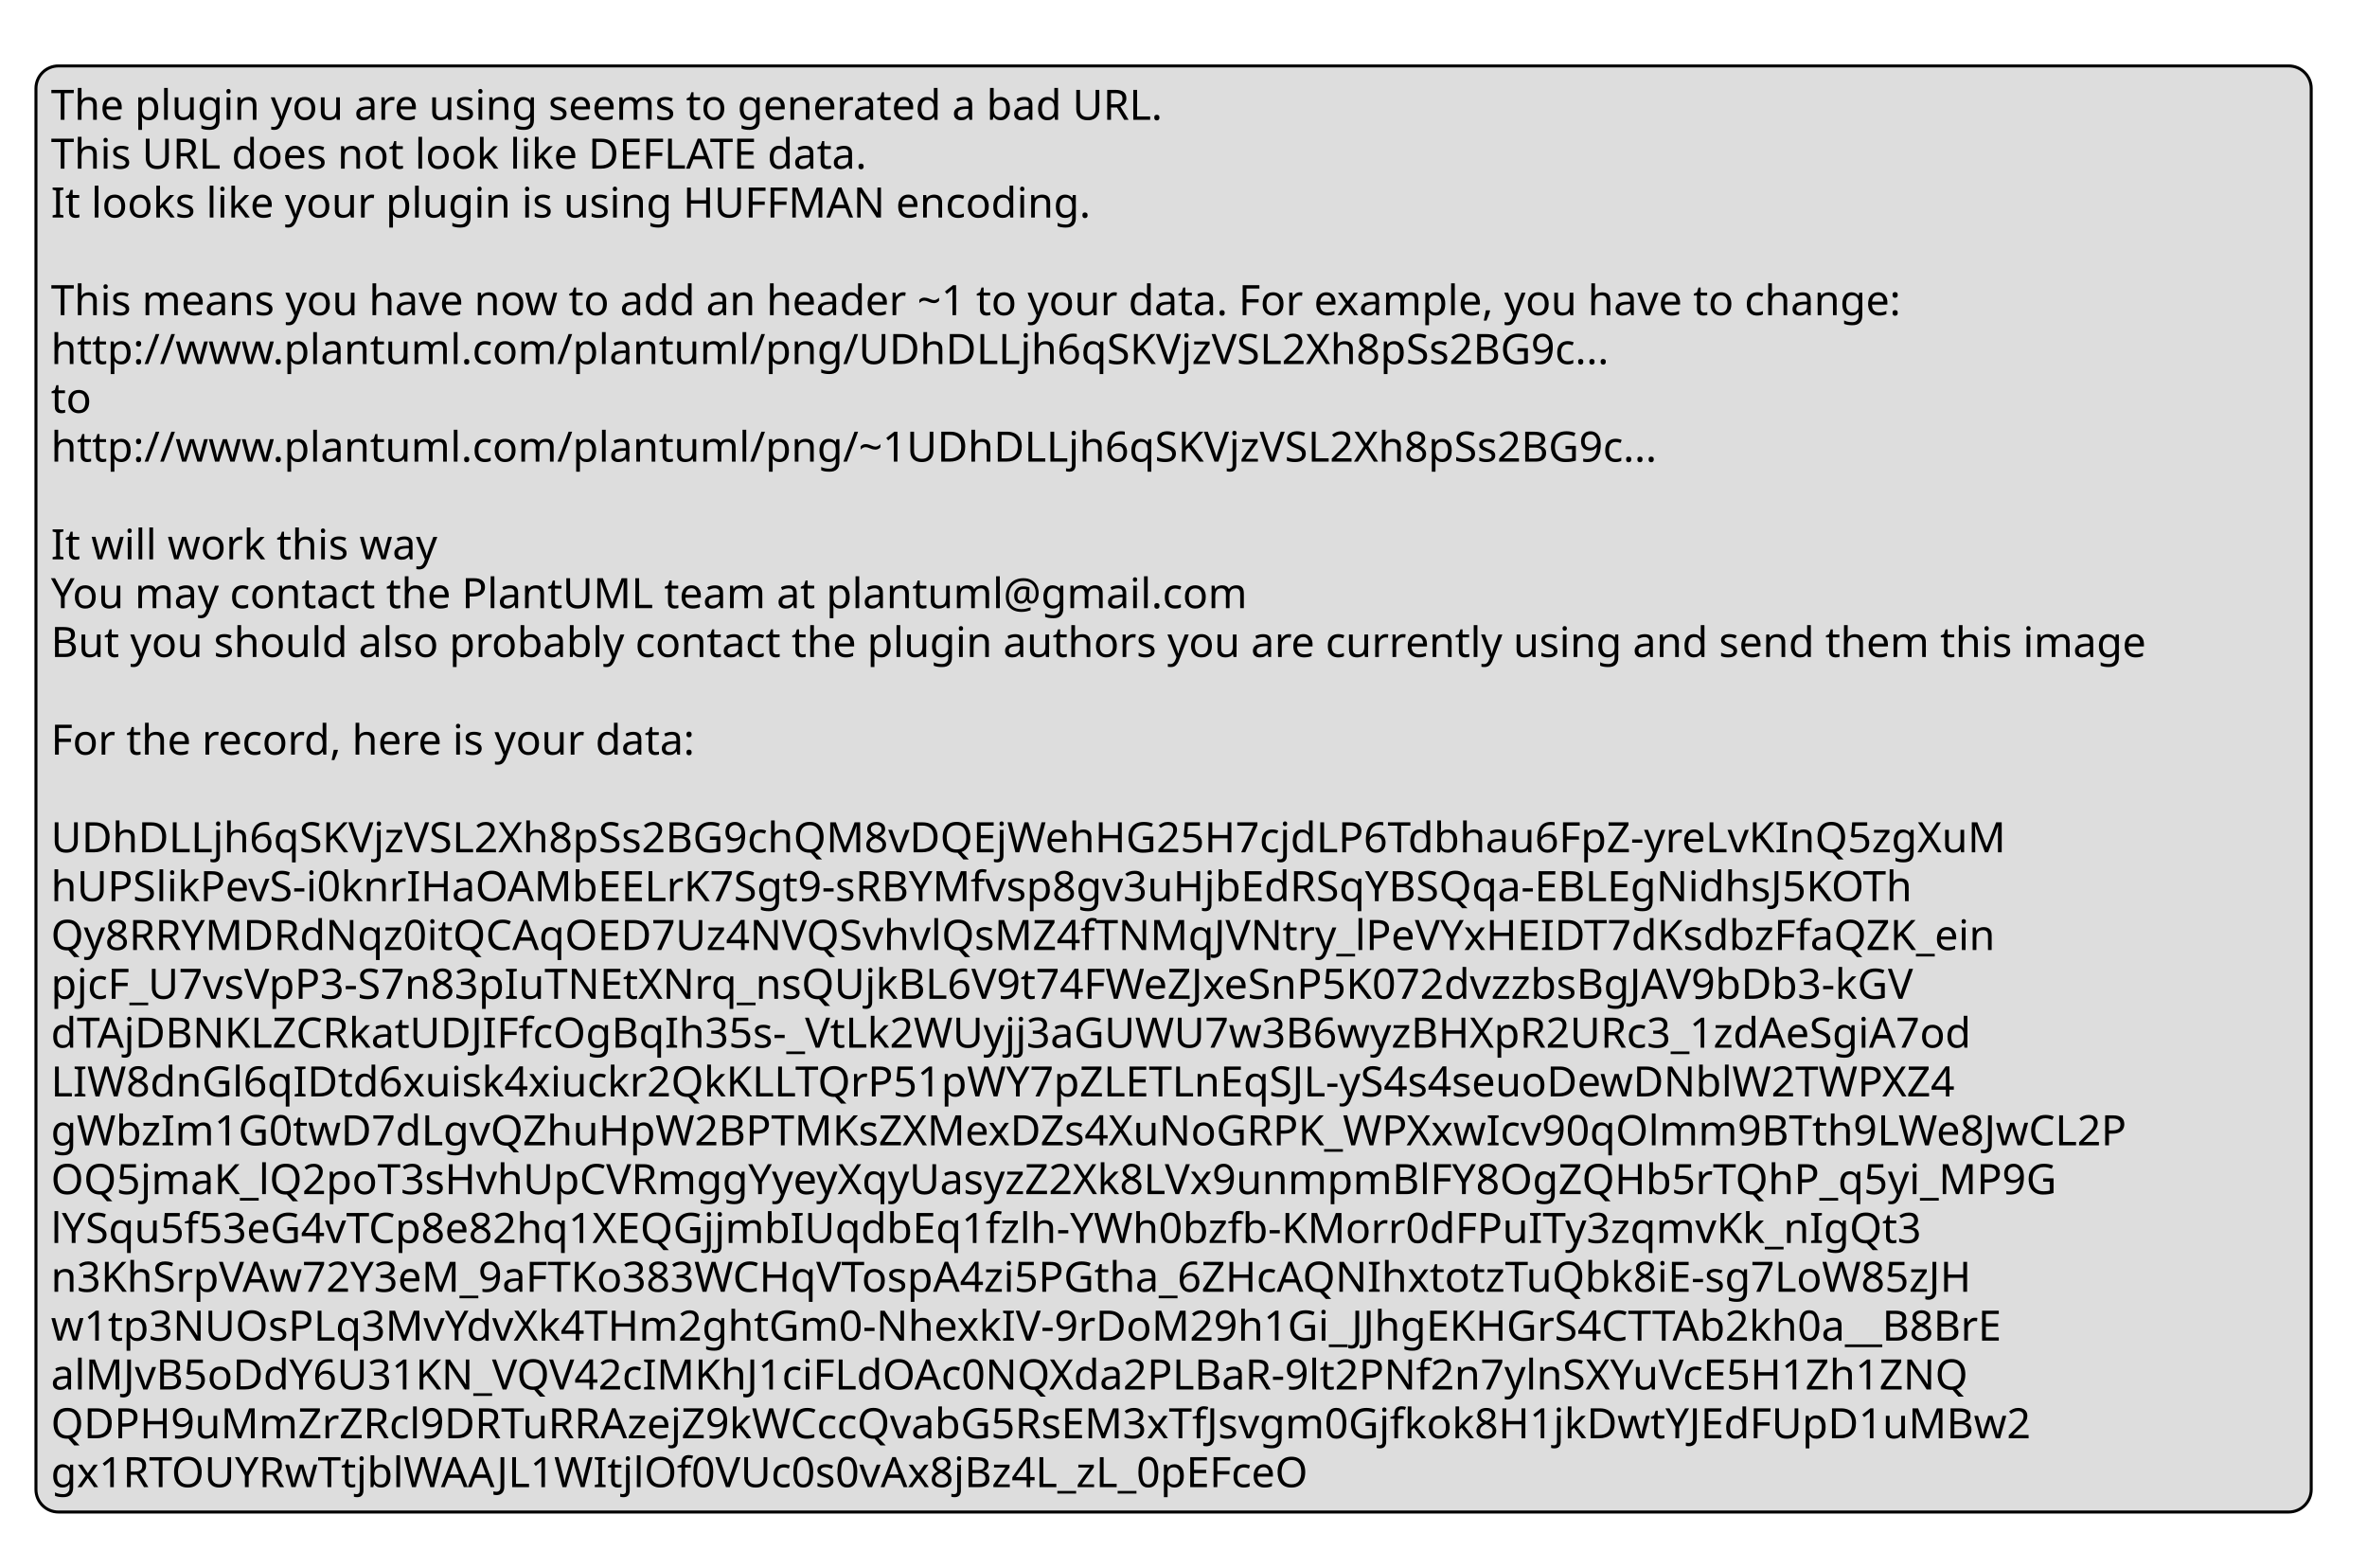
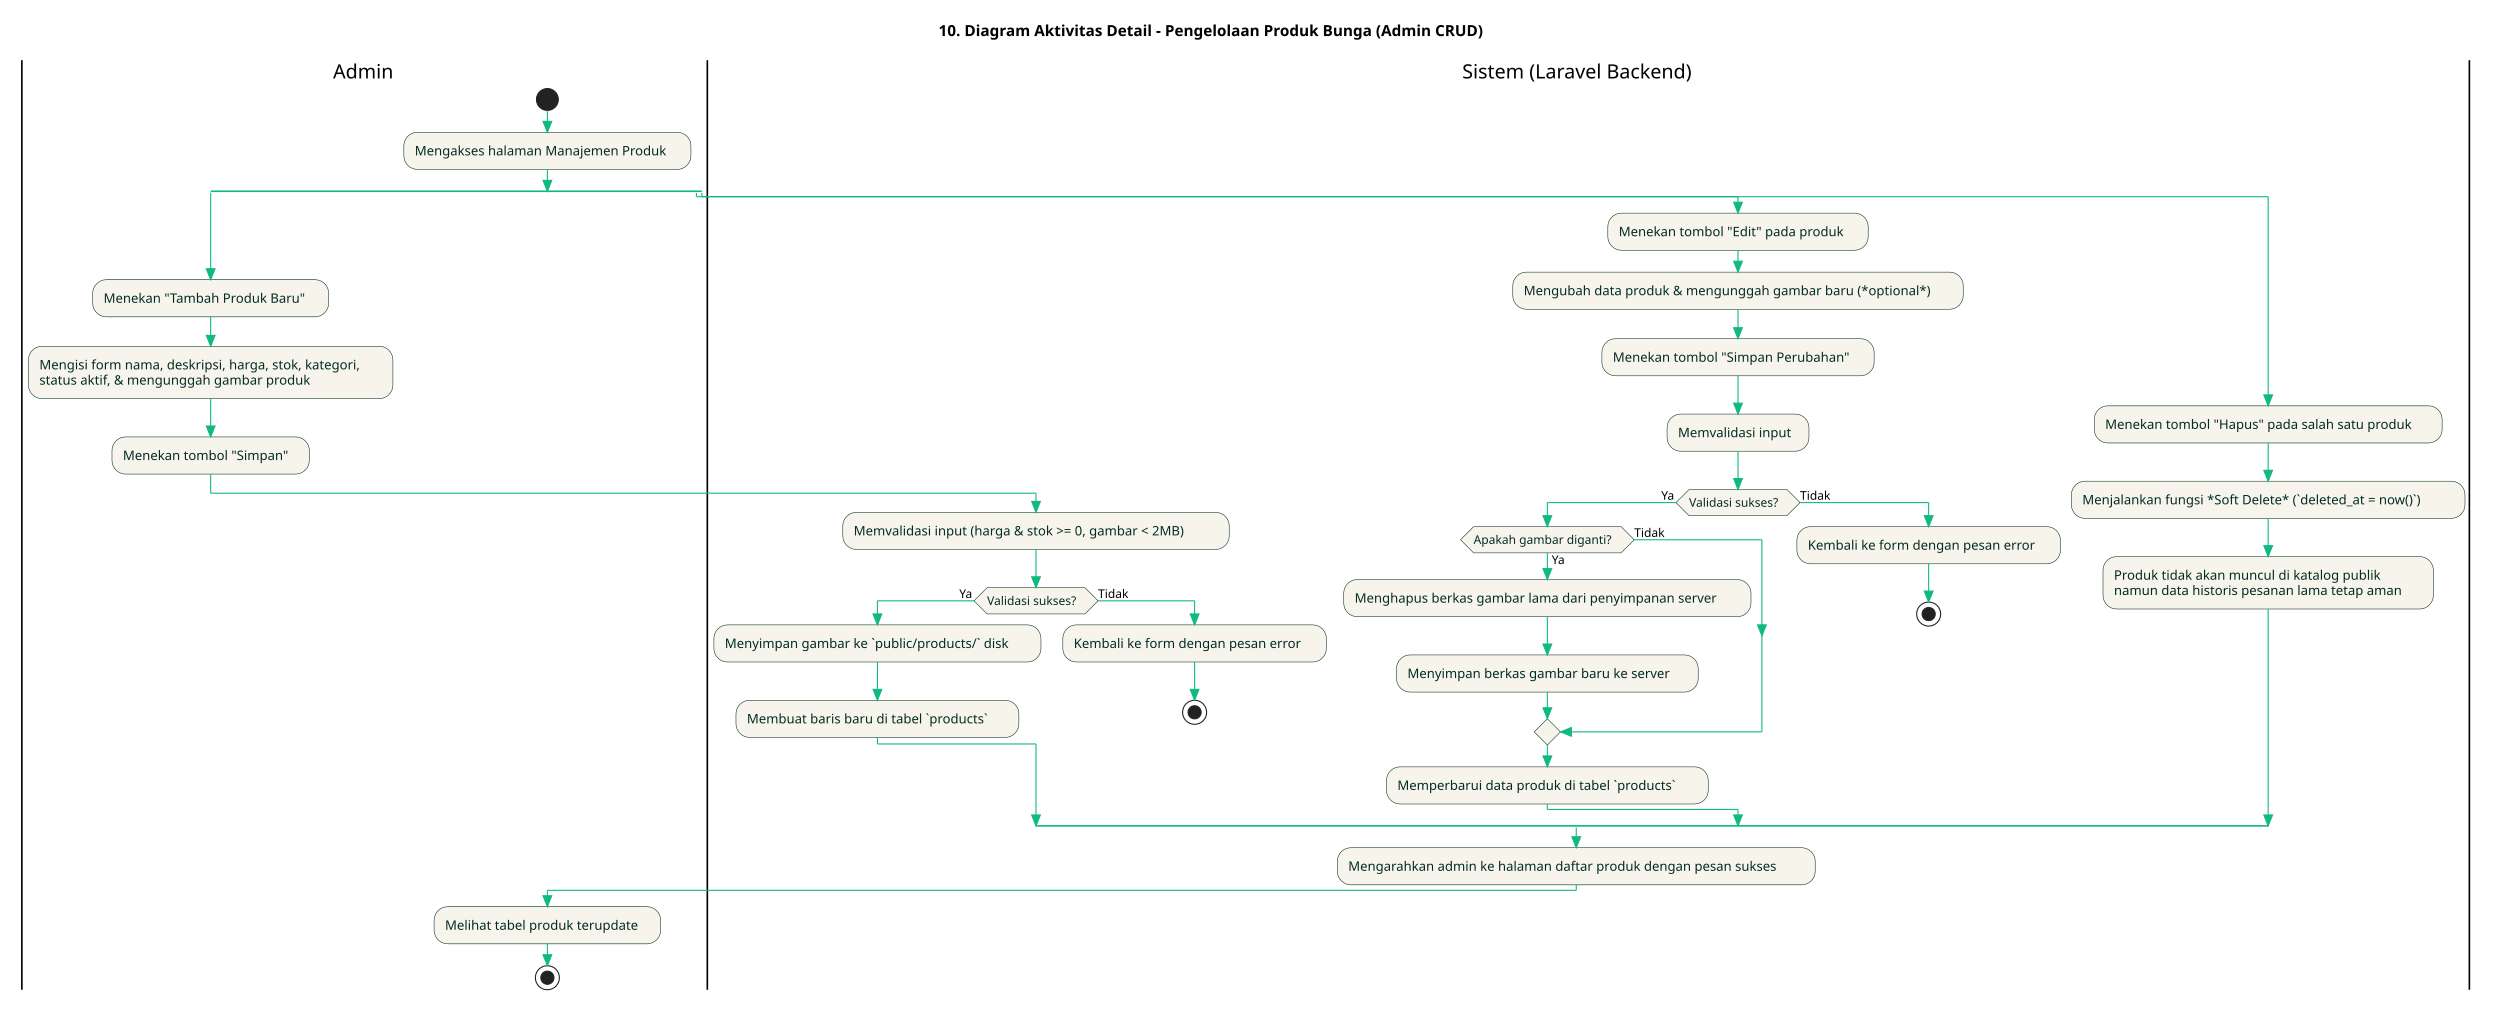
- <svg xmlns="http://www.w3.org/2000/svg" version="1.1" data-diagram-type="CLASS" style="width:790px;height:523px;background:#FFFFFF;" width="790px" height="523px" viewBox="0 0 790 523" zoomAndPan="magnify" preserveAspectRatio="none" contentStyleType="text/css">
+ <svg xmlns="http://www.w3.org/2000/svg" version="1.1" data-diagram-type="ACTIVITY" style="width:2287px;height:926px;background:#FFFFFF;" width="2287px" height="926px" viewBox="0 0 2287 926" zoomAndPan="magnify" preserveAspectRatio="none" contentStyleType="text/css">
  <defs />
  <g>
-     <g class="legend" data-source-line="1">
-       <rect x="12" y="22" width="759.376" height="482.609" fill="#DDDDDD" style="stroke:#000000;stroke-width:1;" rx="7.5" ry="7.5" />
-       <text x="17" y="39.995" fill="#000000" font-size="14" lengthAdjust="spacing" textLength="399.301" font-family="sans-serif">The plugin you are using seems to generated a bad URL.</text>
-       <text x="17" y="56.292" fill="#000000" font-size="14" lengthAdjust="spacing" textLength="295.887" font-family="sans-serif">This URL does not look like DEFLATE data.</text>
-       <text x="17" y="72.589" fill="#000000" font-size="14" lengthAdjust="spacing" textLength="367.664" font-family="sans-serif">It looks like your plugin is using HUFFMAN encoding.</text>
-       <text x="17" y="88.886" fill="#000000" font-size="14" lengthAdjust="spacing" textLength="4.45" font-family="sans-serif"> </text>
-       <text x="17" y="105.183" fill="#000000" font-size="14" lengthAdjust="spacing" textLength="671.706" font-family="sans-serif">This means you have now to add an header ~1 to your data. For example, you have to change:</text>
-       <text x="17" y="121.48" fill="#000000" font-size="14" lengthAdjust="spacing" textLength="553.718" font-family="sans-serif">http://www.plantuml.com/plantuml/png/UDhDLLjh6qSKVjzVSL2Xh8pSs2BG9c...</text>
-       <text x="17" y="137.776" fill="#000000" font-size="14" lengthAdjust="spacing" textLength="14.055" font-family="sans-serif">to</text>
-       <text x="17" y="154.073" fill="#000000" font-size="14" lengthAdjust="spacing" textLength="574.356" font-family="sans-serif">http://www.plantuml.com/plantuml/png/~1UDhDLLjh6qSKVjzVSL2Xh8pSs2BG9c...</text>
-       <text x="17" y="170.37" fill="#000000" font-size="14" lengthAdjust="spacing" textLength="4.45" font-family="sans-serif"> </text>
-       <text x="17" y="186.667" fill="#000000" font-size="14" lengthAdjust="spacing" textLength="138.277" font-family="sans-serif">It will work this way</text>
-       <text x="17" y="202.964" fill="#000000" font-size="14" lengthAdjust="spacing" textLength="428.148" font-family="sans-serif">You may contact the PlantUML team at plantuml@gmail.com</text>
-       <text x="17" y="219.261" fill="#000000" font-size="14" lengthAdjust="spacing" textLength="749.376" font-family="sans-serif">But you should also probably contact the plugin authors you are currently using and send them this image</text>
-       <text x="17" y="235.558" fill="#000000" font-size="14" lengthAdjust="spacing" textLength="4.45" font-family="sans-serif"> </text>
-       <text x="17" y="251.855" fill="#000000" font-size="14" lengthAdjust="spacing" textLength="232.545" font-family="sans-serif">For the record, here is your data:</text>
-       <text x="17" y="268.151" fill="#000000" font-size="14" lengthAdjust="spacing" textLength="4.45" font-family="sans-serif"> </text>
-       <text x="17" y="284.448" fill="#000000" font-size="14" lengthAdjust="spacing" textLength="699.337" font-family="sans-serif">UDhDLLjh6qSKVjzVSL2Xh8pSs2BG9chQM8vDQEjWehHG25H7cjdLP6Tdbhau6FpZ-yreLvKInQ5zgXuM</text>
-       <text x="17" y="300.745" fill="#000000" font-size="14" lengthAdjust="spacing" textLength="662.19" font-family="sans-serif">hUPSlikPevS-i0knrIHaOAMbEELrK7Sgt9-sRBYMfvsp8gv3uHjbEdRSqYBSQqa-EBLEgNidhsJ5KOTh</text>
-       <text x="17" y="317.042" fill="#000000" font-size="14" lengthAdjust="spacing" textLength="691.12" font-family="sans-serif">Qy8RRYMDRdNqz0itQCAqOED7Uz4NVQSvhvlQsMZ4fTNMqJVNtry_lPeVYxHEIDT7dKsdbzFfaQZK_ein</text>
-       <text x="17" y="333.339" fill="#000000" font-size="14" lengthAdjust="spacing" textLength="672.007" font-family="sans-serif">pjcF_U7vsVpP3-S7n83pIuTNEtXNrq_nsQUjkBL6V9t74FWeZJxeSnP5K072dvzzbsBgJAV9bDb3-kGV</text>
-       <text x="17" y="349.636" fill="#000000" font-size="14" lengthAdjust="spacing" textLength="687.859" font-family="sans-serif">dTAjDBNKLZCRkatUDJIFfcOgBqIh35s-_VtLk2WUyjj3aGUWU7w3B6wyzBHXpR2URc3_1zdAeSgiA7od</text>
-       <text x="17" y="365.933" fill="#000000" font-size="14" lengthAdjust="spacing" textLength="681.837" font-family="sans-serif">LIW8dnGl6qIDtd6xuisk4xiuckr2QkKLLTQrP51pWY7pZLETLnEqSJL-yS4s4seuoDewDNblW2TWPXZ4</text>
-       <text x="17" y="382.229" fill="#000000" font-size="14" lengthAdjust="spacing" textLength="739.594" font-family="sans-serif">gWbzIm1G0twD7dLgvQZhuHpW2BPTMKsZXMexDZs4XuNoGRPK_WPXxwIcv90qOlmm9BTth9LWe8JwCL2P</text>
-       <text x="17" y="398.526" fill="#000000" font-size="14" lengthAdjust="spacing" textLength="717.131" font-family="sans-serif">OQ5jmaK_lQ2poT3sHvhUpCVRmggYyeyXqyUasyzZ2Xk8LVx9unmpmBlFY8OgZQHb5rTQhP_q5yi_MP9G</text>
-       <text x="17" y="414.823" fill="#000000" font-size="14" lengthAdjust="spacing" textLength="664.385" font-family="sans-serif">lYSqu5f53eG4vTCp8e82hq1XEQGjjmbIUqdbEq1fzlh-YWh0bzfb-KMorr0dFPuITy3zqmvKk_nIgQt3</text>
-       <text x="17" y="431.12" fill="#000000" font-size="14" lengthAdjust="spacing" textLength="688.481" font-family="sans-serif">n3KhSrpVAw72Y3eM_9aFTKo383WCHqVTospA4zi5PGtha_6ZHcAQNIhxtotzTuQbk8iE-sg7LoW85zJH</text>
-       <text x="17" y="447.417" fill="#000000" font-size="14" lengthAdjust="spacing" textLength="693.656" font-family="sans-serif">w1tp3NUOsPLq3MvYdvXk4THm2ghtGm0-NhexkIV-9rDoM29h1Gi_JJhgEKHGrS4CTTAb2kh0a__B8BrE</text>
-       <text x="17" y="463.714" fill="#000000" font-size="14" lengthAdjust="spacing" textLength="686.643" font-family="sans-serif">alMJvB5oDdY6U31KN_VQV42cIMKhJ1ciFLdOAc0NQXda2PLBaR-9lt2PNf2n7ylnSXYuVcE5H1Zh1ZNQ</text>
-       <text x="17" y="480.011" fill="#000000" font-size="14" lengthAdjust="spacing" textLength="708.852" font-family="sans-serif">QDPH9uMmZrZRcl9DRTuRRAzejZ9kWCccQvabG5RsEM3xTfJsvgm0Gjfkok8H1jkDwtYJEdFUpD1uMBw2</text>
-       <text x="17" y="496.308" fill="#000000" font-size="14" lengthAdjust="spacing" textLength="452.396" font-family="sans-serif">gx1RTOUYRwTtjblWAAJL1WItjlOf0VUc0s0vAx8jBz4L_zL_0pEFceO</text>
+     <g class="title" data-source-line="13">
+       <text x="858.563" y="32.995" fill="#000000" font-size="14" lengthAdjust="spacing" textLength="568.716" font-weight="700" font-family="'Plus Jakarta Sans'">10. Diagram Aktivitas Detail - Pengelolaan Produk Bunga (Admin CRUD)</text>
    </g>
+     <rect x="20" y="55.042" width="2240.842" height="20.953" fill="none" style="stroke:none;stroke-width:1;" />
+     <ellipse cx="500.745" cy="90.995" rx="10" ry="10" fill="#222222" style="stroke:#222222;stroke-width:1;" />
+     <rect x="369.43" y="120.995" width="262.631" height="33.969" fill="#F7F4EB" style="stroke:#022C22;stroke-width:0.5;" rx="12.5" ry="12.5" />
+     <text x="379.43" y="142.134" fill="#022C22" font-size="12" lengthAdjust="spacing" textLength="242.631" font-family="'Plus Jakarta Sans'">Mengakses halaman Manajemen Produk</text>
+     <line x1="192.715" y1="174.964" x2="642.061" y2="174.964" style="stroke:#10B981;stroke-width:1.5;" />
+     <rect x="84.778" y="255.866" width="215.873" height="33.969" fill="#F7F4EB" style="stroke:#022C22;stroke-width:0.5;" rx="12.5" ry="12.5" />
+     <text x="94.778" y="277.005" fill="#022C22" font-size="12" lengthAdjust="spacing" textLength="195.873" font-family="'Plus Jakarta Sans'">Menekan "Tambah Produk Baru"</text>
+     <rect x="26" y="316.769" width="333.43" height="47.938" fill="#F7F4EB" style="stroke:#022C22;stroke-width:0.5;" rx="12.5" ry="12.5" />
+     <text x="36" y="337.907" fill="#022C22" font-size="12" lengthAdjust="spacing" textLength="313.43" font-family="'Plus Jakarta Sans'">Mengisi form nama, deskripsi, harga, stok, kategori,</text>
+     <text x="36" y="351.876" fill="#022C22" font-size="12" lengthAdjust="spacing" textLength="264.012" font-family="'Plus Jakarta Sans'">status aktif, &amp; mengunggah gambar produk</text>
+     <rect x="102.441" y="399.706" width="180.547" height="33.969" fill="#F7F4EB" style="stroke:#022C22;stroke-width:0.5;" rx="12.5" ry="12.5" />
+     <text x="112.441" y="420.845" fill="#022C22" font-size="12" lengthAdjust="spacing" textLength="160.547" font-family="'Plus Jakarta Sans'">Menekan tombol "Simpan"</text>
+     <rect x="397.109" y="829.452" width="207.272" height="33.969" fill="#F7F4EB" style="stroke:#022C22;stroke-width:0.5;" rx="12.5" ry="12.5" />
+     <text x="407.109" y="850.591" fill="#022C22" font-size="12" lengthAdjust="spacing" textLength="187.272" font-family="'Plus Jakarta Sans'">Melihat tabel produk terupdate</text>
+     <ellipse cx="500.745" cy="894.421" rx="11" ry="11" fill="none" style="stroke:#222222;stroke-width:1;" />
+     <ellipse cx="500.745" cy="894.421" rx="6" ry="6" fill="#222222" style="stroke:#222222;stroke-width:1;" />
+     <line x1="20" y1="55.042" x2="20" y2="905.421" style="stroke:#000000;stroke-width:1.5;" />
+     <rect x="770.975" y="468.675" width="353.533" height="33.969" fill="#F7F4EB" style="stroke:#022C22;stroke-width:0.5;" rx="12.5" ry="12.5" />
+     <text x="780.975" y="489.813" fill="#022C22" font-size="12" lengthAdjust="spacing" textLength="333.533" font-family="'Plus Jakarta Sans'">Memvalidasi input (harga &amp; stok &gt;= 0, gambar &lt; 2MB)</text>
+     <polygon points="902.979,537.644,992.504,537.644,1004.504,549.644,992.504,561.644,902.979,561.644,890.979,549.644,902.979,537.644" fill="#F7F4EB" style="stroke:#022C22;stroke-width:0.5;stroke-linejoin:miter;stroke-miterlimit:10;" />
+     <text x="902.979" y="553.452" fill="#022C22" font-size="11" lengthAdjust="spacing" textLength="89.525" font-family="'Plus Jakarta Sans'">Validasi sukses?</text>
+     <text x="877.519" y="547.049" fill="#000000" font-size="11" lengthAdjust="spacing" textLength="13.46" font-family="'Plus Jakarta Sans'">Ya</text>
+     <text x="1004.504" y="547.049" fill="#000000" font-size="11" lengthAdjust="spacing" textLength="29.869" font-family="'Plus Jakarta Sans'">Tidak</text>
+     <rect x="653.061" y="571.644" width="299.211" height="33.969" fill="#F7F4EB" style="stroke:#022C22;stroke-width:0.5;" rx="12.5" ry="12.5" />
+     <text x="663.061" y="592.782" fill="#022C22" font-size="12" lengthAdjust="spacing" textLength="279.211" font-family="'Plus Jakarta Sans'">Menyimpan gambar ke `public/products/` disk</text>
+     <rect x="673.269" y="640.612" width="258.793" height="33.969" fill="#F7F4EB" style="stroke:#022C22;stroke-width:0.5;" rx="12.5" ry="12.5" />
+     <text x="683.269" y="661.751" fill="#022C22" font-size="12" lengthAdjust="spacing" textLength="238.793" font-family="'Plus Jakarta Sans'">Membuat baris baru di tabel `products`</text>
+     <rect x="972.271" y="571.644" width="241.092" height="33.969" fill="#F7F4EB" style="stroke:#022C22;stroke-width:0.5;" rx="12.5" ry="12.5" />
+     <text x="982.271" y="592.782" fill="#022C22" font-size="12" lengthAdjust="spacing" textLength="221.092" font-family="'Plus Jakarta Sans'">Kembali ke form dengan pesan error</text>
+     <ellipse cx="1092.817" cy="651.612" rx="11" ry="11" fill="none" style="stroke:#222222;stroke-width:1;" />
+     <ellipse cx="1092.817" cy="651.612" rx="6" ry="6" fill="#222222" style="stroke:#222222;stroke-width:1;" />
+     <rect x="1470.827" y="194.964" width="238.203" height="33.969" fill="#F7F4EB" style="stroke:#022C22;stroke-width:0.5;" rx="12.5" ry="12.5" />
+     <text x="1480.827" y="216.102" fill="#022C22" font-size="12" lengthAdjust="spacing" textLength="218.203" font-family="'Plus Jakarta Sans'">Menekan tombol "Edit" pada produk</text>
+     <rect x="1383.898" y="248.933" width="412.062" height="33.969" fill="#F7F4EB" style="stroke:#022C22;stroke-width:0.5;" rx="12.5" ry="12.5" />
+     <text x="1393.898" y="270.071" fill="#022C22" font-size="12" lengthAdjust="spacing" textLength="392.062" font-family="'Plus Jakarta Sans'">Mengubah data produk &amp; mengunggah gambar baru (*optional*)</text>
+     <rect x="1465.401" y="309.835" width="249.055" height="33.969" fill="#F7F4EB" style="stroke:#022C22;stroke-width:0.5;" rx="12.5" ry="12.5" />
+     <text x="1475.401" y="330.974" fill="#022C22" font-size="12" lengthAdjust="spacing" textLength="229.055" font-family="'Plus Jakarta Sans'">Menekan tombol "Simpan Perubahan"</text>
+     <rect x="1525.035" y="378.804" width="129.787" height="33.969" fill="#F7F4EB" style="stroke:#022C22;stroke-width:0.5;" rx="12.5" ry="12.5" />
+     <text x="1535.035" y="399.942" fill="#022C22" font-size="12" lengthAdjust="spacing" textLength="109.787" font-family="'Plus Jakarta Sans'">Memvalidasi input</text>
+     <polygon points="1545.166,447.772,1634.691,447.772,1646.691,459.772,1634.691,471.772,1545.166,471.772,1533.166,459.772,1545.166,447.772" fill="#F7F4EB" style="stroke:#022C22;stroke-width:0.5;stroke-linejoin:miter;stroke-miterlimit:10;" />
+     <text x="1545.166" y="463.581" fill="#022C22" font-size="11" lengthAdjust="spacing" textLength="89.525" font-family="'Plus Jakarta Sans'">Validasi sukses?</text>
+     <text x="1519.706" y="457.178" fill="#000000" font-size="11" lengthAdjust="spacing" textLength="13.46" font-family="'Plus Jakarta Sans'">Ya</text>
+     <text x="1646.691" y="457.178" fill="#000000" font-size="11" lengthAdjust="spacing" textLength="29.869" font-family="'Plus Jakarta Sans'">Tidak</text>
+     <rect x="1229.241" y="530.175" width="372.553" height="33.969" fill="#F7F4EB" style="stroke:#022C22;stroke-width:0.5;" rx="12.5" ry="12.5" />
+     <text x="1239.241" y="551.313" fill="#022C22" font-size="12" lengthAdjust="spacing" textLength="352.553" font-family="'Plus Jakarta Sans'">Menghapus berkas gambar lama dari penyimpanan server</text>
+     <rect x="1277.52" y="599.144" width="275.996" height="33.969" fill="#F7F4EB" style="stroke:#022C22;stroke-width:0.5;" rx="12.5" ry="12.5" />
+     <text x="1287.52" y="620.282" fill="#022C22" font-size="12" lengthAdjust="spacing" textLength="255.996" font-family="'Plus Jakarta Sans'">Menyimpan berkas gambar baru ke server</text>
+     <polygon points="1348.043,481.772,1482.992,481.772,1494.992,493.772,1482.992,505.772,1348.043,505.772,1336.043,493.772,1348.043,481.772" fill="#F7F4EB" style="stroke:#022C22;stroke-width:0.5;stroke-linejoin:miter;stroke-miterlimit:10;" />
+     <text x="1419.518" y="515.983" fill="#000000" font-size="11" lengthAdjust="spacing" textLength="13.46" font-family="'Plus Jakarta Sans'">Ya</text>
+     <text x="1348.043" y="497.581" fill="#022C22" font-size="11" lengthAdjust="spacing" textLength="134.949" font-family="'Plus Jakarta Sans'">Apakah gambar diganti?</text>
+     <text x="1494.992" y="491.178" fill="#000000" font-size="11" lengthAdjust="spacing" textLength="29.869" font-family="'Plus Jakarta Sans'">Tidak</text>
+     <polygon points="1415.518,657.515,1427.518,669.515,1415.518,681.515,1403.518,669.515,1415.518,657.515" fill="#F7F4EB" style="stroke:#022C22;stroke-width:0.5;stroke-linejoin:miter;stroke-miterlimit:10;" />
+     <rect x="1268.326" y="701.515" width="294.383" height="33.969" fill="#F7F4EB" style="stroke:#022C22;stroke-width:0.5;" rx="12.5" ry="12.5" />
+     <text x="1278.326" y="722.653" fill="#022C22" font-size="12" lengthAdjust="spacing" textLength="274.383" font-family="'Plus Jakarta Sans'">Memperbarui data produk di tabel `products`</text>
+     <rect x="1643.794" y="481.772" width="241.092" height="33.969" fill="#F7F4EB" style="stroke:#022C22;stroke-width:0.5;" rx="12.5" ry="12.5" />
+     <text x="1653.794" y="502.911" fill="#022C22" font-size="12" lengthAdjust="spacing" textLength="221.092" font-family="'Plus Jakarta Sans'">Kembali ke form dengan pesan error</text>
+     <ellipse cx="1764.34" cy="561.741" rx="11" ry="11" fill="none" style="stroke:#222222;stroke-width:1;" />
+     <ellipse cx="1764.34" cy="561.741" rx="6" ry="6" fill="#222222" style="stroke:#222222;stroke-width:1;" />
+     <rect x="1915.804" y="371.253" width="318.26" height="33.969" fill="#F7F4EB" style="stroke:#022C22;stroke-width:0.5;" rx="12.5" ry="12.5" />
+     <text x="1925.804" y="392.392" fill="#022C22" font-size="12" lengthAdjust="spacing" textLength="298.26" font-family="'Plus Jakarta Sans'">Menekan tombol "Hapus" pada salah satu produk</text>
+     <rect x="1894.886" y="440.222" width="360.096" height="33.969" fill="#F7F4EB" style="stroke:#022C22;stroke-width:0.5;" rx="12.5" ry="12.5" />
+     <text x="1904.886" y="461.36" fill="#022C22" font-size="12" lengthAdjust="spacing" textLength="340.096" font-family="'Plus Jakarta Sans'">Menjalankan fungsi *Soft Delete* (`deleted_at = now()`)</text>
+     <rect x="1923.834" y="509.19" width="302.199" height="47.938" fill="#F7F4EB" style="stroke:#022C22;stroke-width:0.5;" rx="12.5" ry="12.5" />
+     <text x="1933.834" y="530.329" fill="#022C22" font-size="12" lengthAdjust="spacing" textLength="260.291" font-family="'Plus Jakarta Sans'">Produk tidak akan muncul di katalog publik</text>
+     <text x="1933.834" y="544.298" fill="#022C22" font-size="12" lengthAdjust="spacing" textLength="282.199" font-family="'Plus Jakarta Sans'">namun data historis pesanan lama tetap aman</text>
+     <line x1="947.742" y1="755.483" x2="2074.934" y2="755.483" style="stroke:#10B981;stroke-width:1.5;" />
+     <rect x="1223.363" y="775.483" width="437.193" height="33.969" fill="#F7F4EB" style="stroke:#022C22;stroke-width:0.5;" rx="12.5" ry="12.5" />
+     <text x="1233.363" y="796.622" fill="#022C22" font-size="12" lengthAdjust="spacing" textLength="417.193" font-family="'Plus Jakarta Sans'">Mengarahkan admin ke halaman daftar produk dengan pesan sukses</text>
+     <line x1="647.061" y1="55.042" x2="647.061" y2="905.421" style="stroke:#000000;stroke-width:1.5;" />
+     <line x1="2258.981" y1="55.042" x2="2258.981" y2="905.421" style="stroke:#000000;stroke-width:1.5;" />
+     <line x1="500.745" y1="100.995" x2="500.745" y2="120.995" style="stroke:#10B981;stroke-width:1;" />
+     <polygon points="496.745,110.995,504.745,110.995,500.745,120.995" fill="#10B981" style="stroke:#10B981;stroke-width:1;stroke-linejoin:miter;stroke-miterlimit:10;" />
+     <line x1="192.715" y1="289.835" x2="192.715" y2="316.769" style="stroke:#10B981;stroke-width:1;" />
+     <polygon points="188.715,306.769,196.715,306.769,192.715,316.769" fill="#10B981" style="stroke:#10B981;stroke-width:1;stroke-linejoin:miter;stroke-miterlimit:10;" />
+     <line x1="192.715" y1="364.706" x2="192.715" y2="399.706" style="stroke:#10B981;stroke-width:1;" />
+     <polygon points="188.715,389.706,196.715,389.706,192.715,399.706" fill="#10B981" style="stroke:#10B981;stroke-width:1;stroke-linejoin:miter;stroke-miterlimit:10;" />
+     <line x1="192.715" y1="176.464" x2="192.715" y2="255.866" style="stroke:#10B981;stroke-width:1;" />
+     <polygon points="188.715,245.866,196.715,245.866,192.715,255.866" fill="#10B981" style="stroke:#10B981;stroke-width:1;stroke-linejoin:miter;stroke-miterlimit:10;" />
+     <line x1="500.745" y1="154.964" x2="500.745" y2="174.964" style="stroke:#10B981;stroke-width:1;" />
+     <polygon points="496.745,164.964,504.745,164.964,500.745,174.964" fill="#10B981" style="stroke:#10B981;stroke-width:1;stroke-linejoin:miter;stroke-miterlimit:10;" />
+     <line x1="500.745" y1="863.421" x2="500.745" y2="883.421" style="stroke:#10B981;stroke-width:1;" />
+     <polygon points="496.745,873.421,504.745,873.421,500.745,883.421" fill="#10B981" style="stroke:#10B981;stroke-width:1;stroke-linejoin:miter;stroke-miterlimit:10;" />
+     <line x1="802.666" y1="605.612" x2="802.666" y2="640.612" style="stroke:#10B981;stroke-width:1;" />
+     <polygon points="798.666,630.612,806.666,630.612,802.666,640.612" fill="#10B981" style="stroke:#10B981;stroke-width:1;stroke-linejoin:miter;stroke-miterlimit:10;" />
+     <line x1="1092.817" y1="605.612" x2="1092.817" y2="640.612" style="stroke:#10B981;stroke-width:1;" />
+     <polygon points="1088.817,630.612,1096.817,630.612,1092.817,640.612" fill="#10B981" style="stroke:#10B981;stroke-width:1;stroke-linejoin:miter;stroke-miterlimit:10;" />
+     <line x1="890.979" y1="549.644" x2="802.666" y2="549.644" style="stroke:#10B981;stroke-width:1;" />
+     <line x1="802.666" y1="549.644" x2="802.666" y2="571.644" style="stroke:#10B981;stroke-width:1;" />
+     <polygon points="798.666,561.644,806.666,561.644,802.666,571.644" fill="#10B981" style="stroke:#10B981;stroke-width:1;stroke-linejoin:miter;stroke-miterlimit:10;" />
+     <line x1="1004.504" y1="549.644" x2="1092.817" y2="549.644" style="stroke:#10B981;stroke-width:1;" />
+     <line x1="1092.817" y1="549.644" x2="1092.817" y2="571.644" style="stroke:#10B981;stroke-width:1;" />
+     <polygon points="1088.817,561.644,1096.817,561.644,1092.817,571.644" fill="#10B981" style="stroke:#10B981;stroke-width:1;stroke-linejoin:miter;stroke-miterlimit:10;" />
+     <line x1="802.666" y1="674.581" x2="802.666" y2="680.581" style="stroke:#10B981;stroke-width:1;" />
+     <line x1="802.666" y1="680.581" x2="947.742" y2="680.581" style="stroke:#10B981;stroke-width:1;" />
+     <line x1="947.742" y1="680.581" x2="947.742" y2="755.483" style="stroke:#10B981;stroke-width:1;" />
+     <polygon points="943.742,745.483,951.742,745.483,947.742,755.483" fill="#10B981" style="stroke:#10B981;stroke-width:1;stroke-linejoin:miter;stroke-miterlimit:10;" />
+     <line x1="947.742" y1="502.644" x2="947.742" y2="537.644" style="stroke:#10B981;stroke-width:1;" />
+     <polygon points="943.742,527.644,951.742,527.644,947.742,537.644" fill="#10B981" style="stroke:#10B981;stroke-width:1;stroke-linejoin:miter;stroke-miterlimit:10;" />
+     <line x1="1589.929" y1="228.933" x2="1589.929" y2="248.933" style="stroke:#10B981;stroke-width:1;" />
+     <polygon points="1585.929,238.933,1593.929,238.933,1589.929,248.933" fill="#10B981" style="stroke:#10B981;stroke-width:1;stroke-linejoin:miter;stroke-miterlimit:10;" />
+     <line x1="1589.929" y1="282.901" x2="1589.929" y2="309.835" style="stroke:#10B981;stroke-width:1;" />
+     <polygon points="1585.929,299.835,1593.929,299.835,1589.929,309.835" fill="#10B981" style="stroke:#10B981;stroke-width:1;stroke-linejoin:miter;stroke-miterlimit:10;" />
+     <line x1="1589.929" y1="343.804" x2="1589.929" y2="378.804" style="stroke:#10B981;stroke-width:1;" />
+     <polygon points="1585.929,368.804,1593.929,368.804,1589.929,378.804" fill="#10B981" style="stroke:#10B981;stroke-width:1;stroke-linejoin:miter;stroke-miterlimit:10;" />
+     <line x1="1415.518" y1="564.144" x2="1415.518" y2="599.144" style="stroke:#10B981;stroke-width:1;" />
+     <polygon points="1411.518,589.144,1419.518,589.144,1415.518,599.144" fill="#10B981" style="stroke:#10B981;stroke-width:1;stroke-linejoin:miter;stroke-miterlimit:10;" />
+     <line x1="1415.518" y1="505.772" x2="1415.518" y2="530.175" style="stroke:#10B981;stroke-width:1;" />
+     <polygon points="1411.518,520.175,1419.518,520.175,1415.518,530.175" fill="#10B981" style="stroke:#10B981;stroke-width:1;stroke-linejoin:miter;stroke-miterlimit:10;" />
+     <line x1="1494.992" y1="493.772" x2="1611.794" y2="493.772" style="stroke:#10B981;stroke-width:1;" />
+     <polygon points="1607.794,571.644,1615.794,571.644,1611.794,581.644" fill="#10B981" style="stroke:#10B981;stroke-width:1;stroke-linejoin:miter;stroke-miterlimit:10;" />
+     <line x1="1611.794" y1="493.772" x2="1611.794" y2="669.515" style="stroke:#10B981;stroke-width:1;" />
+     <line x1="1611.794" y1="669.515" x2="1427.518" y2="669.515" style="stroke:#10B981;stroke-width:1;" />
+     <polygon points="1437.518,665.515,1427.518,669.515,1437.518,673.515" fill="#10B981" style="stroke:#10B981;stroke-width:1;stroke-linejoin:miter;stroke-miterlimit:10;" />
+     <line x1="1415.518" y1="633.112" x2="1415.518" y2="657.515" style="stroke:#10B981;stroke-width:1;" />
+     <polygon points="1411.518,647.515,1419.518,647.515,1415.518,657.515" fill="#10B981" style="stroke:#10B981;stroke-width:1;stroke-linejoin:miter;stroke-miterlimit:10;" />
+     <line x1="1415.518" y1="681.515" x2="1415.518" y2="701.515" style="stroke:#10B981;stroke-width:1;" />
+     <polygon points="1411.518,691.515,1419.518,691.515,1415.518,701.515" fill="#10B981" style="stroke:#10B981;stroke-width:1;stroke-linejoin:miter;stroke-miterlimit:10;" />
+     <line x1="1764.34" y1="515.741" x2="1764.34" y2="550.741" style="stroke:#10B981;stroke-width:1;" />
+     <polygon points="1760.34,540.741,1768.34,540.741,1764.34,550.741" fill="#10B981" style="stroke:#10B981;stroke-width:1;stroke-linejoin:miter;stroke-miterlimit:10;" />
+     <line x1="1533.166" y1="459.772" x2="1415.518" y2="459.772" style="stroke:#10B981;stroke-width:1;" />
+     <line x1="1415.518" y1="459.772" x2="1415.518" y2="481.772" style="stroke:#10B981;stroke-width:1;" />
+     <polygon points="1411.518,471.772,1419.518,471.772,1415.518,481.772" fill="#10B981" style="stroke:#10B981;stroke-width:1;stroke-linejoin:miter;stroke-miterlimit:10;" />
+     <line x1="1646.691" y1="459.772" x2="1764.34" y2="459.772" style="stroke:#10B981;stroke-width:1;" />
+     <line x1="1764.34" y1="459.772" x2="1764.34" y2="481.772" style="stroke:#10B981;stroke-width:1;" />
+     <polygon points="1760.34,471.772,1768.34,471.772,1764.34,481.772" fill="#10B981" style="stroke:#10B981;stroke-width:1;stroke-linejoin:miter;stroke-miterlimit:10;" />
+     <line x1="1415.518" y1="735.483" x2="1415.518" y2="740.483" style="stroke:#10B981;stroke-width:1;" />
+     <line x1="1415.518" y1="740.483" x2="1589.929" y2="740.483" style="stroke:#10B981;stroke-width:1;" />
+     <line x1="1589.929" y1="740.483" x2="1589.929" y2="755.483" style="stroke:#10B981;stroke-width:1;" />
+     <polygon points="1585.929,745.483,1593.929,745.483,1589.929,755.483" fill="#10B981" style="stroke:#10B981;stroke-width:1;stroke-linejoin:miter;stroke-miterlimit:10;" />
+     <line x1="1589.929" y1="412.772" x2="1589.929" y2="447.772" style="stroke:#10B981;stroke-width:1;" />
+     <polygon points="1585.929,437.772,1593.929,437.772,1589.929,447.772" fill="#10B981" style="stroke:#10B981;stroke-width:1;stroke-linejoin:miter;stroke-miterlimit:10;" />
+     <line x1="2074.934" y1="405.222" x2="2074.934" y2="440.222" style="stroke:#10B981;stroke-width:1;" />
+     <polygon points="2070.934,430.222,2078.934,430.222,2074.934,440.222" fill="#10B981" style="stroke:#10B981;stroke-width:1;stroke-linejoin:miter;stroke-miterlimit:10;" />
+     <line x1="2074.934" y1="474.19" x2="2074.934" y2="509.19" style="stroke:#10B981;stroke-width:1;" />
+     <polygon points="2070.934,499.19,2078.934,499.19,2074.934,509.19" fill="#10B981" style="stroke:#10B981;stroke-width:1;stroke-linejoin:miter;stroke-miterlimit:10;" />
+     <line x1="2074.934" y1="557.128" x2="2074.934" y2="755.483" style="stroke:#10B981;stroke-width:1;" />
+     <polygon points="2070.934,745.483,2078.934,745.483,2074.934,755.483" fill="#10B981" style="stroke:#10B981;stroke-width:1;stroke-linejoin:miter;stroke-miterlimit:10;" />
+     <line x1="1441.96" y1="756.983" x2="1441.96" y2="775.483" style="stroke:#10B981;stroke-width:1;" />
+     <polygon points="1437.96,765.483,1445.96,765.483,1441.96,775.483" fill="#10B981" style="stroke:#10B981;stroke-width:1;stroke-linejoin:miter;stroke-miterlimit:10;" />
+     <line x1="192.715" y1="433.675" x2="192.715" y2="451.175" style="stroke:#10B981;stroke-width:1;" />
+     <line x1="192.715" y1="451.175" x2="947.742" y2="451.175" style="stroke:#10B981;stroke-width:1;" />
+     <line x1="947.742" y1="451.175" x2="947.742" y2="468.675" style="stroke:#10B981;stroke-width:1;" />
+     <polygon points="943.742,458.675,951.742,458.675,947.742,468.675" fill="#10B981" style="stroke:#10B981;stroke-width:1;stroke-linejoin:miter;stroke-miterlimit:10;" />
+     <line x1="637.061" y1="176.464" x2="637.061" y2="179.964" style="stroke:#10B981;stroke-width:1;" />
+     <line x1="637.061" y1="179.964" x2="1589.929" y2="179.964" style="stroke:#10B981;stroke-width:1;" />
+     <line x1="1589.929" y1="179.964" x2="1589.929" y2="194.964" style="stroke:#10B981;stroke-width:1;" />
+     <polygon points="1585.929,184.964,1593.929,184.964,1589.929,194.964" fill="#10B981" style="stroke:#10B981;stroke-width:1;stroke-linejoin:miter;stroke-miterlimit:10;" />
+     <line x1="642.061" y1="176.464" x2="642.061" y2="179.964" style="stroke:#10B981;stroke-width:1;" />
+     <line x1="642.061" y1="179.964" x2="2074.934" y2="179.964" style="stroke:#10B981;stroke-width:1;" />
+     <line x1="2074.934" y1="179.964" x2="2074.934" y2="371.253" style="stroke:#10B981;stroke-width:1;" />
+     <polygon points="2070.934,361.253,2078.934,361.253,2074.934,371.253" fill="#10B981" style="stroke:#10B981;stroke-width:1;stroke-linejoin:miter;stroke-miterlimit:10;" />
+     <line x1="1441.96" y1="809.452" x2="1441.96" y2="814.452" style="stroke:#10B981;stroke-width:1;" />
+     <line x1="1441.96" y1="814.452" x2="500.745" y2="814.452" style="stroke:#10B981;stroke-width:1;" />
+     <line x1="500.745" y1="814.452" x2="500.745" y2="829.452" style="stroke:#10B981;stroke-width:1;" />
+     <polygon points="496.745,819.452,504.745,819.452,500.745,829.452" fill="#10B981" style="stroke:#10B981;stroke-width:1;stroke-linejoin:miter;stroke-miterlimit:10;" />
+     <text x="304.689" y="71.75" fill="#000000" font-size="18" lengthAdjust="spacing" textLength="57.683" font-family="'Plus Jakarta Sans'">Admin</text>
+     <text x="1337.629" y="71.75" fill="#000000" font-size="18" lengthAdjust="spacing" textLength="230.783" font-family="'Plus Jakarta Sans'">Sistem (Laravel Backend)</text>
  </g>
</svg>
